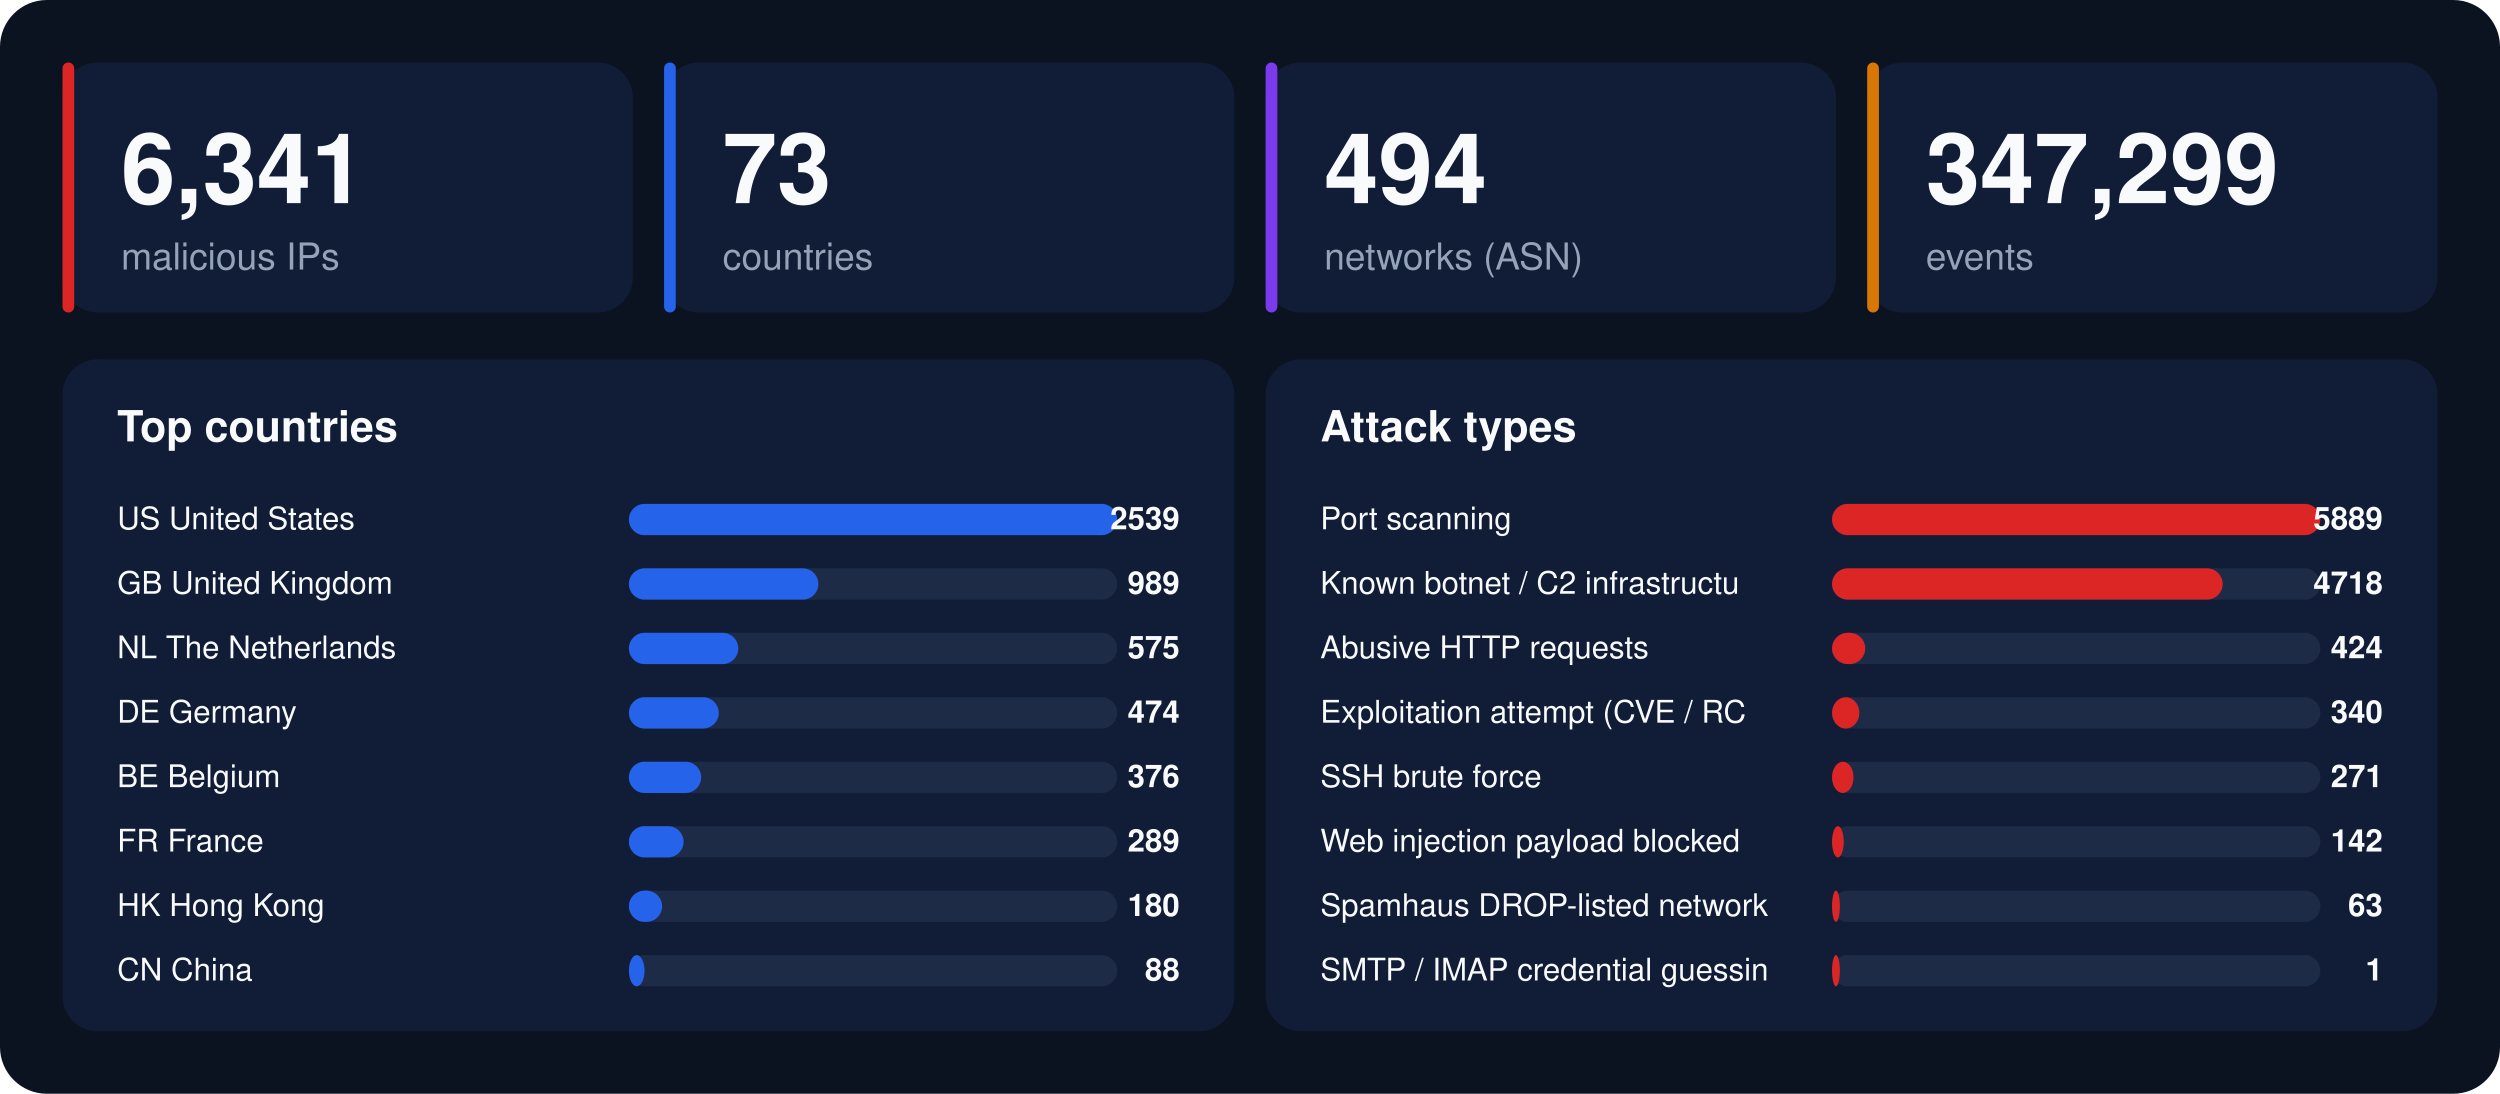
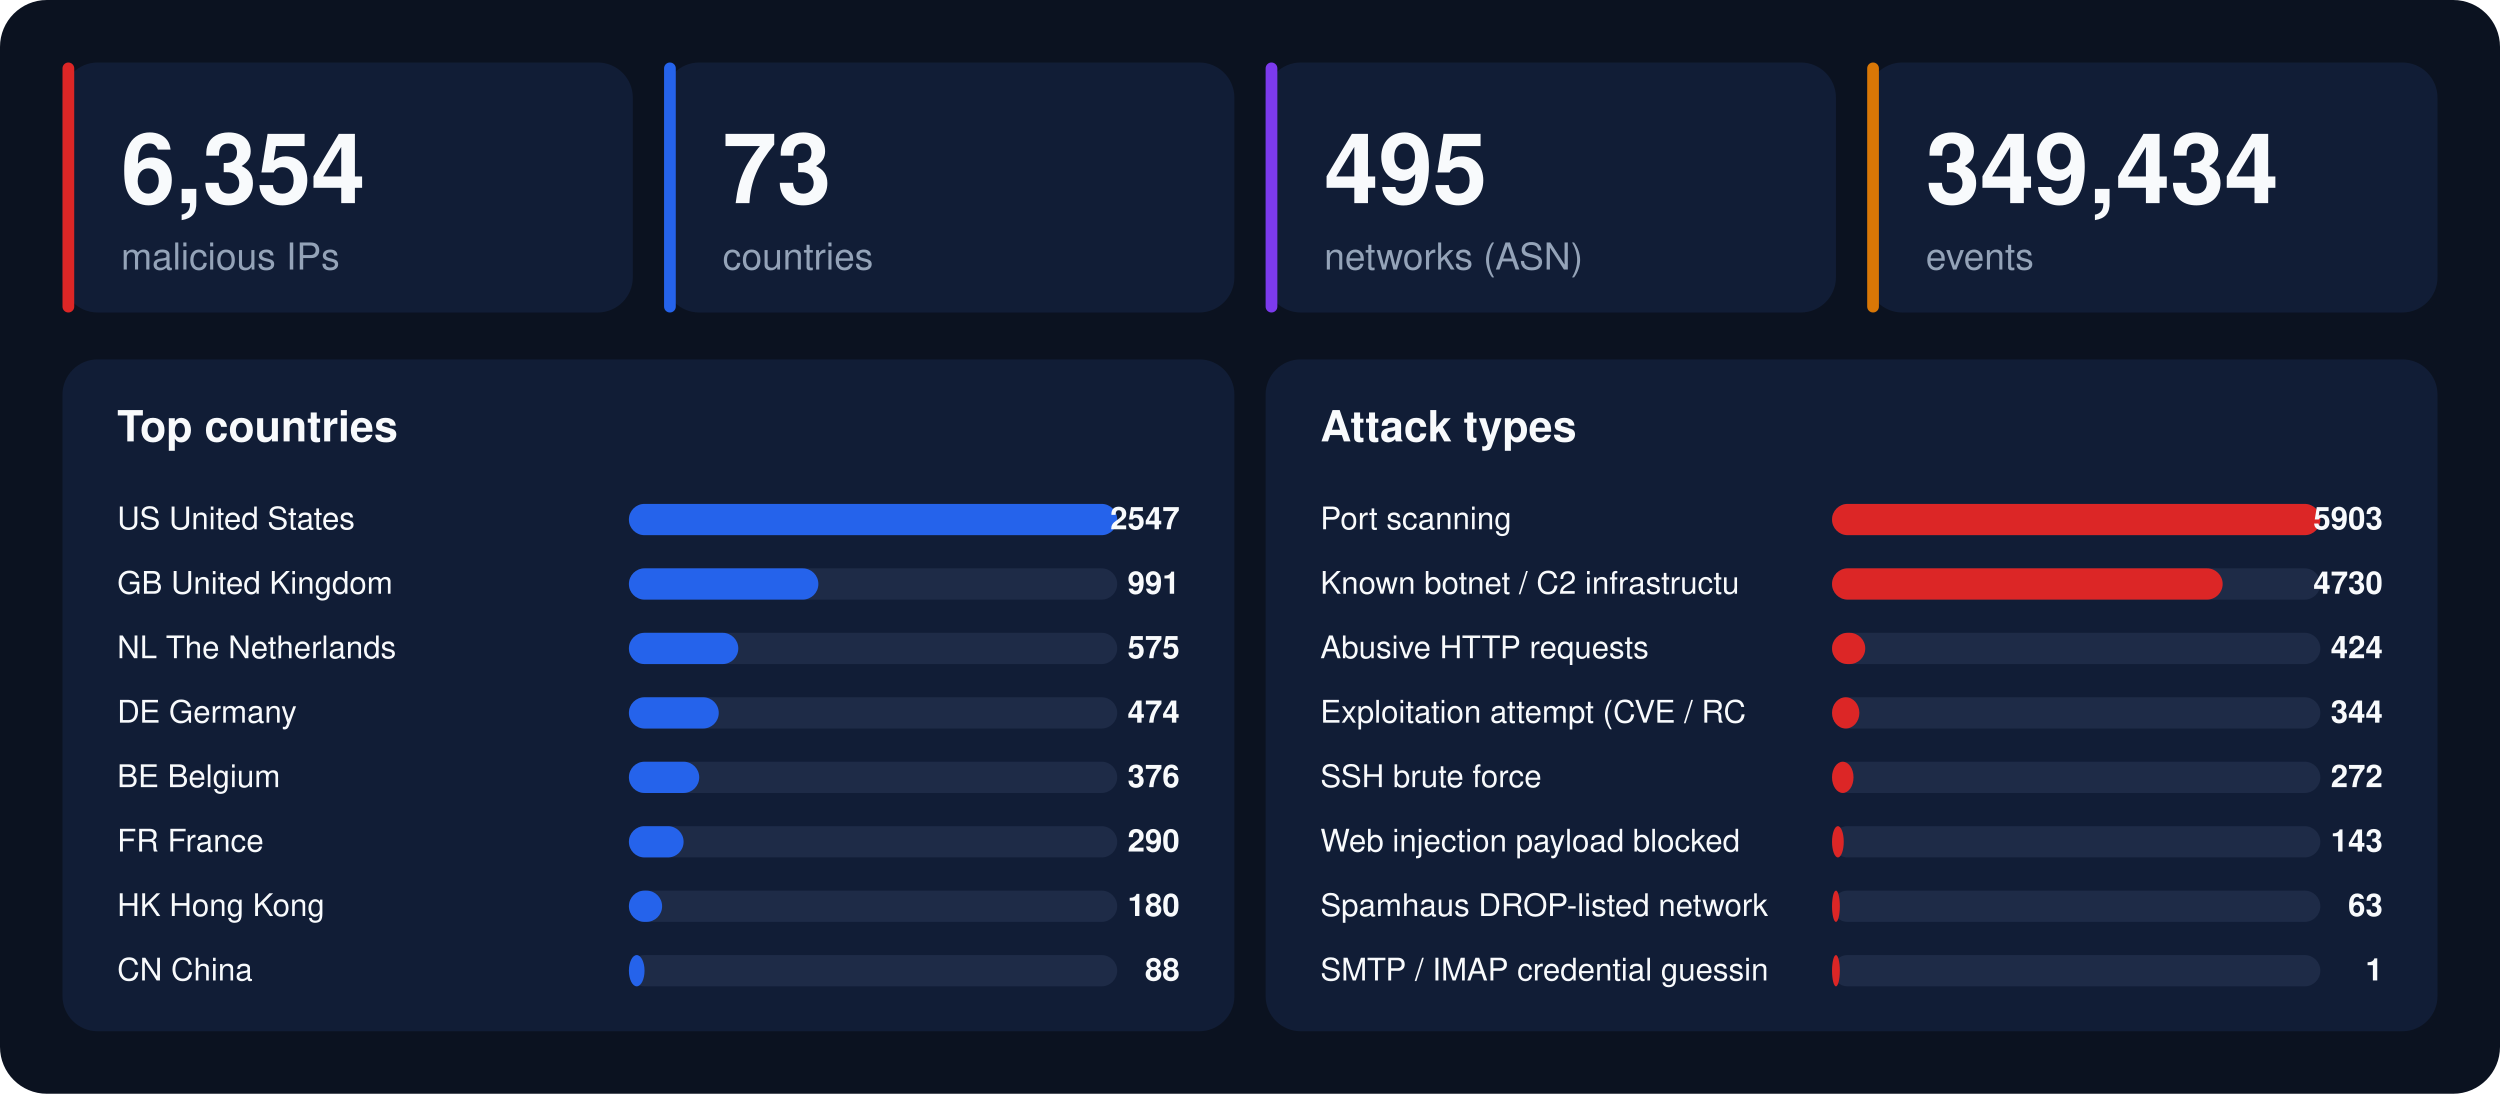
<svg xmlns="http://www.w3.org/2000/svg" width="1280" height="560" viewBox="0 0 1280 560" font-family="-apple-system,BlinkMacSystemFont,'Segoe UI',Helvetica,Arial,sans-serif">
  <rect width="1280" height="560" rx="24" fill="#0b1220" />
  <rect x="32" y="32" width="292" height="128" rx="18" fill="#111d36" />
  <rect x="32" y="32" width="6" height="128" rx="3" fill="#dc2626" />
-   <text x="62" y="104" font-size="50" font-weight="800" fill="#f8fafc">6,341</text>
+   <text x="62" y="104" font-size="50" font-weight="800" fill="#f8fafc">6,354</text>
  <text x="62" y="138" font-size="19" fill="#94a3b8">malicious IPs</text>
  <rect x="340" y="32" width="292" height="128" rx="18" fill="#111d36" />
  <rect x="340" y="32" width="6" height="128" rx="3" fill="#2563eb" />
  <text x="370" y="104" font-size="50" font-weight="800" fill="#f8fafc">73</text>
  <text x="370" y="138" font-size="19" fill="#94a3b8">countries</text>
  <rect x="648" y="32" width="292" height="128" rx="18" fill="#111d36" />
  <rect x="648" y="32" width="6" height="128" rx="3" fill="#7c3aed" />
-   <text x="678" y="104" font-size="50" font-weight="800" fill="#f8fafc">494</text>
+   <text x="678" y="104" font-size="50" font-weight="800" fill="#f8fafc">495</text>
  <text x="678" y="138" font-size="19" fill="#94a3b8">networks (ASN)</text>
  <rect x="956" y="32" width="292" height="128" rx="18" fill="#111d36" />
  <rect x="956" y="32" width="6" height="128" rx="3" fill="#d97706" />
-   <text x="986" y="104" font-size="50" font-weight="800" fill="#f8fafc">347,299</text>
+   <text x="986" y="104" font-size="50" font-weight="800" fill="#f8fafc">349,434</text>
  <text x="986" y="138" font-size="19" fill="#94a3b8">events</text>
  <rect x="32" y="184" width="600" height="344" rx="18" fill="#111d36" />
  <text x="60" y="226" font-size="22" font-weight="700" fill="#f8fafc">Top countries</text>
  <text x="60" y="271" font-size="16" fill="#f8fafc">US  United States</text>
  <rect x="322" y="258" width="250" height="16" rx="8" fill="#1e2b47" />
  <rect x="322" y="258" width="250" height="16" rx="8" fill="#2563eb" />
-   <text x="604" y="271" font-size="16" font-weight="700" text-anchor="end" fill="#f8fafc">2539</text>
+   <text x="604" y="271" font-size="16" font-weight="700" text-anchor="end" fill="#f8fafc">2547</text>
  <text x="60" y="304" font-size="16" fill="#f8fafc">GB  United Kingdom</text>
  <rect x="322" y="291" width="250" height="16" rx="8" fill="#1e2b47" />
  <rect x="322" y="291" width="97" height="16" rx="8" fill="#2563eb" />
-   <text x="604" y="304" font-size="16" font-weight="700" text-anchor="end" fill="#f8fafc">989</text>
+   <text x="604" y="304" font-size="16" font-weight="700" text-anchor="end" fill="#f8fafc">991</text>
  <text x="60" y="337" font-size="16" fill="#f8fafc">NL  The Netherlands</text>
  <rect x="322" y="324" width="250" height="16" rx="8" fill="#1e2b47" />
  <rect x="322" y="324" width="56" height="16" rx="8" fill="#2563eb" />
  <text x="604" y="337" font-size="16" font-weight="700" text-anchor="end" fill="#f8fafc">575</text>
  <text x="60" y="370" font-size="16" fill="#f8fafc">DE  Germany</text>
  <rect x="322" y="357" width="250" height="16" rx="8" fill="#1e2b47" />
  <rect x="322" y="357" width="46" height="16" rx="8" fill="#2563eb" />
  <text x="604" y="370" font-size="16" font-weight="700" text-anchor="end" fill="#f8fafc">474</text>
  <text x="60" y="403" font-size="16" fill="#f8fafc">BE  Belgium</text>
  <rect x="322" y="390" width="250" height="16" rx="8" fill="#1e2b47" />
-   <rect x="322" y="390" width="37" height="16" rx="8" fill="#2563eb" />
+   <rect x="322" y="390" width="36" height="16" rx="8" fill="#2563eb" />
  <text x="604" y="403" font-size="16" font-weight="700" text-anchor="end" fill="#f8fafc">376</text>
  <text x="60" y="436" font-size="16" fill="#f8fafc">FR  France</text>
  <rect x="322" y="423" width="250" height="16" rx="8" fill="#1e2b47" />
  <rect x="322" y="423" width="28" height="16" rx="8" fill="#2563eb" />
-   <text x="604" y="436" font-size="16" font-weight="700" text-anchor="end" fill="#f8fafc">289</text>
+   <text x="604" y="436" font-size="16" font-weight="700" text-anchor="end" fill="#f8fafc">290</text>
  <text x="60" y="469" font-size="16" fill="#f8fafc">HK  Hong Kong</text>
  <rect x="322" y="456" width="250" height="16" rx="8" fill="#1e2b47" />
  <rect x="322" y="456" width="17" height="16" rx="8" fill="#2563eb" />
  <text x="604" y="469" font-size="16" font-weight="700" text-anchor="end" fill="#f8fafc">180</text>
  <text x="60" y="502" font-size="16" fill="#f8fafc">CN  China</text>
  <rect x="322" y="489" width="250" height="16" rx="8" fill="#1e2b47" />
  <rect x="322" y="489" width="8" height="16" rx="8" fill="#2563eb" />
  <text x="604" y="502" font-size="16" font-weight="700" text-anchor="end" fill="#f8fafc">88</text>
  <rect x="648" y="184" width="600" height="344" rx="18" fill="#111d36" />
  <text x="676" y="226" font-size="22" font-weight="700" fill="#f8fafc">Attack types</text>
  <text x="676" y="271" font-size="16" fill="#f8fafc">Port scanning</text>
  <rect x="938" y="258" width="250" height="16" rx="8" fill="#1e2b47" />
  <rect x="938" y="258" width="250" height="16" rx="8" fill="#dc2626" />
-   <text x="1220" y="271" font-size="16" font-weight="700" text-anchor="end" fill="#f8fafc">5889</text>
+   <text x="1220" y="271" font-size="16" font-weight="700" text-anchor="end" fill="#f8fafc">5903</text>
  <text x="676" y="304" font-size="16" fill="#f8fafc">Known botnet / C2 infrastructu</text>
  <rect x="938" y="291" width="250" height="16" rx="8" fill="#1e2b47" />
  <rect x="938" y="291" width="200" height="16" rx="8" fill="#dc2626" />
-   <text x="1220" y="304" font-size="16" font-weight="700" text-anchor="end" fill="#f8fafc">4718</text>
+   <text x="1220" y="304" font-size="16" font-weight="700" text-anchor="end" fill="#f8fafc">4730</text>
  <text x="676" y="337" font-size="16" fill="#f8fafc">Abusive HTTP requests</text>
  <rect x="938" y="324" width="250" height="16" rx="8" fill="#1e2b47" />
  <rect x="938" y="324" width="17" height="16" rx="8" fill="#dc2626" />
  <text x="1220" y="337" font-size="16" font-weight="700" text-anchor="end" fill="#f8fafc">424</text>
  <text x="676" y="370" font-size="16" fill="#f8fafc">Exploitation attempt (CVE / RC</text>
  <rect x="938" y="357" width="250" height="16" rx="8" fill="#1e2b47" />
  <rect x="938" y="357" width="14" height="16" rx="8" fill="#dc2626" />
-   <text x="1220" y="370" font-size="16" font-weight="700" text-anchor="end" fill="#f8fafc">340</text>
+   <text x="1220" y="370" font-size="16" font-weight="700" text-anchor="end" fill="#f8fafc">344</text>
  <text x="676" y="403" font-size="16" fill="#f8fafc">SSH brute force</text>
  <rect x="938" y="390" width="250" height="16" rx="8" fill="#1e2b47" />
  <rect x="938" y="390" width="11" height="16" rx="8" fill="#dc2626" />
-   <text x="1220" y="403" font-size="16" font-weight="700" text-anchor="end" fill="#f8fafc">271</text>
+   <text x="1220" y="403" font-size="16" font-weight="700" text-anchor="end" fill="#f8fafc">272</text>
  <text x="676" y="436" font-size="16" fill="#f8fafc">Web injection payload blocked </text>
  <rect x="938" y="423" width="250" height="16" rx="8" fill="#1e2b47" />
  <rect x="938" y="423" width="6" height="16" rx="8" fill="#dc2626" />
-   <text x="1220" y="436" font-size="16" font-weight="700" text-anchor="end" fill="#f8fafc">142</text>
+   <text x="1220" y="436" font-size="16" font-weight="700" text-anchor="end" fill="#f8fafc">143</text>
  <text x="676" y="469" font-size="16" fill="#f8fafc">Spamhaus DROP-listed network</text>
  <rect x="938" y="456" width="250" height="16" rx="8" fill="#1e2b47" />
  <rect x="938" y="456" width="4" height="16" rx="8" fill="#dc2626" />
  <text x="1220" y="469" font-size="16" font-weight="700" text-anchor="end" fill="#f8fafc">63</text>
  <text x="676" y="502" font-size="16" fill="#f8fafc">SMTP / IMAP credential guessin</text>
  <rect x="938" y="489" width="250" height="16" rx="8" fill="#1e2b47" />
  <rect x="938" y="489" width="4" height="16" rx="8" fill="#dc2626" />
  <text x="1220" y="502" font-size="16" font-weight="700" text-anchor="end" fill="#f8fafc">1</text>
</svg>
